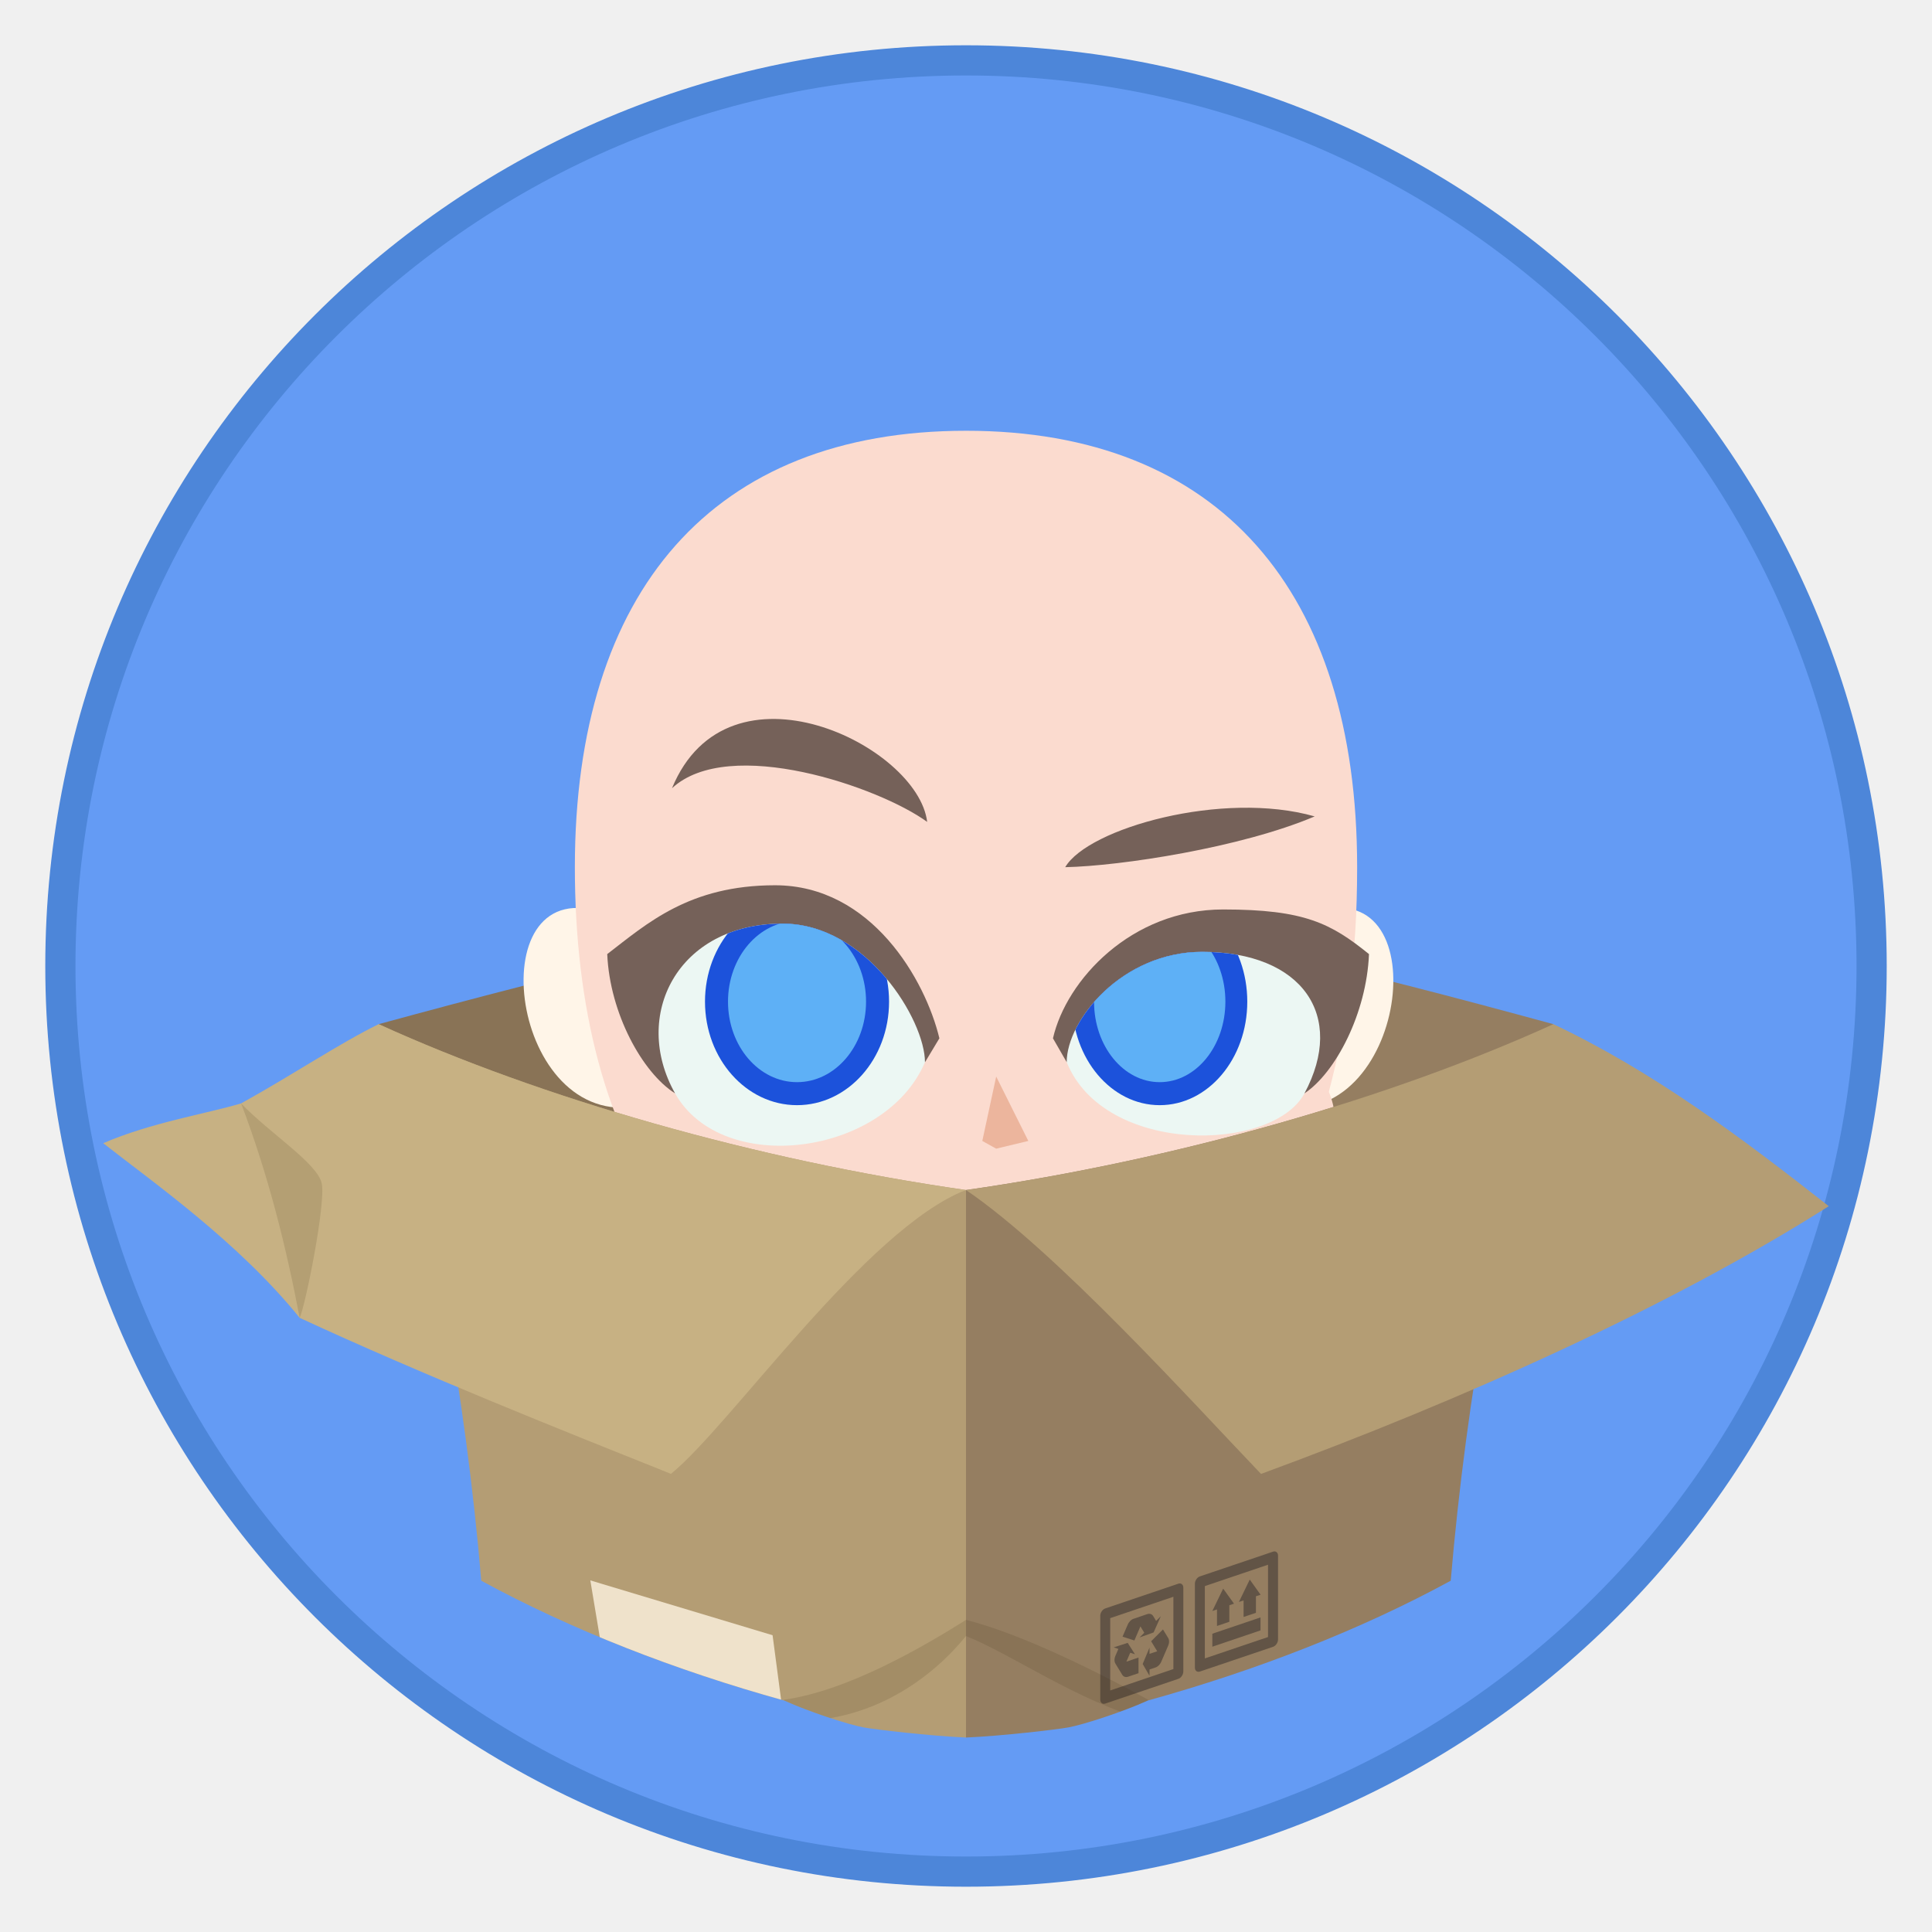
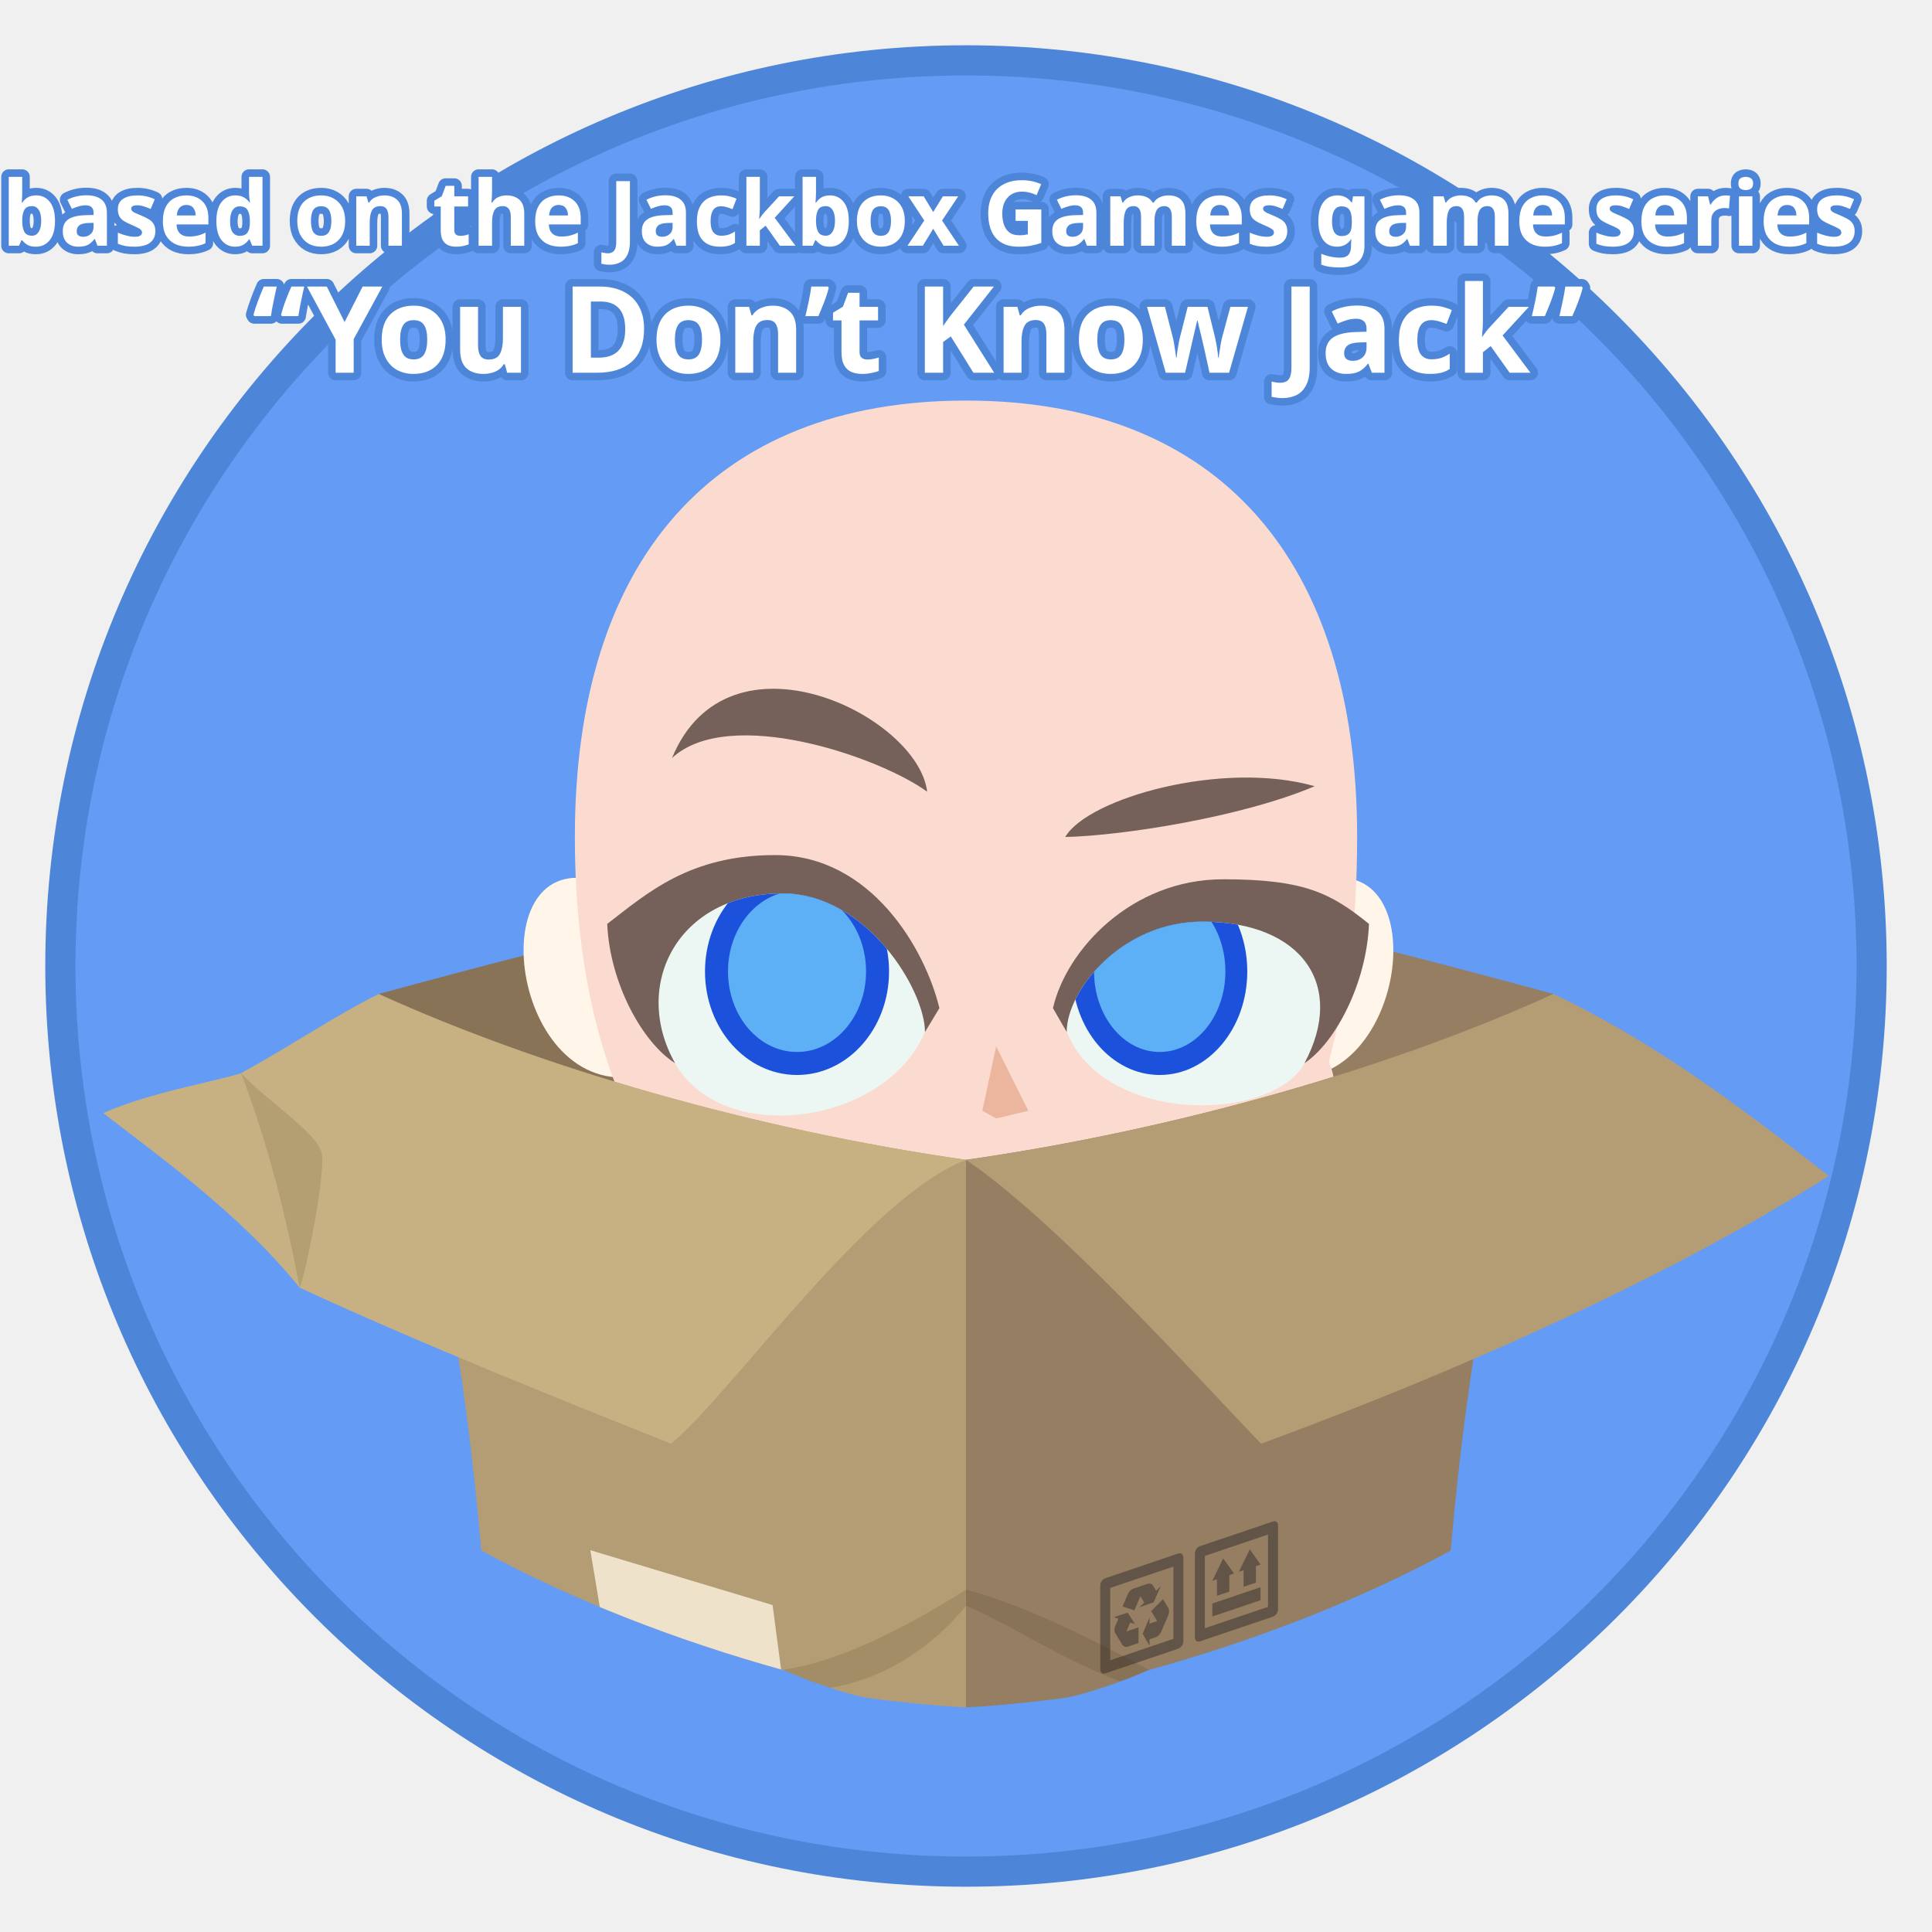
- <svg xmlns="http://www.w3.org/2000/svg" xmlns:xlink="http://www.w3.org/1999/xlink" width="256" height="256">
-   <defs>
+ <svg xmlns="http://www.w3.org/2000/svg" xmlns:xlink="http://www.w3.org/1999/xlink" width="256" height="256" version="1.1" id="svg82">
+   <defs id="defs12">
    <clipPath id="A">
-       <path d="M170.55 715.376c5.804-10.294-.31-18.75-14.236-18.75-11.14 0-18.877 9.048-18.877 14.62 5.257 12.383 28.696 11.966 33.113 4.133z" opacity="1" fill="#ecf7f3" fill-opacity="1" stroke="none" paint-order="stroke fill markers" />
+       <path d="M170.55 715.376c5.804-10.294-.31-18.75-14.236-18.75-11.14 0-18.877 9.048-18.877 14.62 5.257 12.383 28.696 11.966 33.113 4.133z" opacity="1" fill="#ecf7f3" fill-opacity="1" stroke="none" paint-order="stroke fill markers" id="path2" />
    </clipPath>
    <clipPath id="B">
-       <path d="M85.45 715.376c-5.804-10.294.31-22.49 14.236-22.49 11.14 0 18.877 12.788 18.877 18.36-5.257 12.383-26.85 15.242-33.113 4.133z" opacity="1" fill="#ecf7f3" fill-opacity="1" stroke="none" paint-order="stroke fill markers" />
+       <path d="M85.45 715.376c-5.804-10.294.31-22.49 14.236-22.49 11.14 0 18.877 12.788 18.877 18.36-5.257 12.383-26.85 15.242-33.113 4.133z" opacity="1" fill="#ecf7f3" fill-opacity="1" stroke="none" paint-order="stroke fill markers" id="path5" />
    </clipPath>
    <clipPath id="C">
-       <path d="M128 157.685c27.952-4 56.33-12.184 77.828-21.978-6.994 23.762-11.52 49.3-13.6 73.747-11.892 6.483-25.72 11.877-40.147 15.878-3.255 1.478-8.388 3.157-10.484 3.554-1.47.278-8.856 1.14-13.596 1.347L126 228v-68z" opacity="1" fill="#957e61" fill-opacity="1" fill-rule="nonzero" stroke="none" paint-order="stroke fill markers" />
+       <path d="M128 157.685c27.952-4 56.33-12.184 77.828-21.978-6.994 23.762-11.52 49.3-13.6 73.747-11.892 6.483-25.72 11.877-40.147 15.878-3.255 1.478-8.388 3.157-10.484 3.554-1.47.278-8.856 1.14-13.596 1.347L126 228v-68z" opacity="1" fill="#957e61" fill-opacity="1" fill-rule="nonzero" stroke="none" paint-order="stroke fill markers" id="path8" />
    </clipPath>
    <path id="D" d="M162.077 210.5l-1.436 2.965.618-.21v2.192l1.635-.553v-2.192l.618-.21z" />
  </defs>
-   <circle cx="128" cy="128" r="120" fill="#649bf4" stroke="#4d86d9" stroke-width="4" stroke-linejoin="round" paint-order="fill markers stroke" />
-   <path d="M92 168l-41.828-32.293c26.085-7.102 51.885-13.683 77.828-16.18" fill="#897356" paint-order="stroke fill markers" />
-   <path d="M176 168l29.828-32.293c-26.085-7.102-51.885-13.683-77.828-16.18" fill="#957e61" paint-order="stroke fill markers" />
-   <g fill="#fff5e8">
-     <path d="M126 126.562l47.857-5.54c16.693-6 12.847 27.833-3.78 25.654" paint-order="stroke fill markers" />
-     <path d="M128 126.562l-47.857-5.54c-16.693-6-12.847 27.833 3.78 25.654" paint-order="stroke fill markers" />
+   <circle cx="128" cy="128" r="120" id="circle14" style="fill:#649bf4;stroke:#4d86d9;stroke-width:4;stroke-linejoin:round;paint-order:fill markers stroke" />
+   <path d="M 92,164 50.172,131.707 c 26.085,-7.102 51.885,-13.683 77.828,-16.18" id="path16" style="fill:#897356;paint-order:stroke fill markers" />
+   <path d="m 176,164 29.828,-32.293 C 179.743,124.605 153.943,118.024 128,115.527" id="path18" style="fill:#957e61;paint-order:stroke fill markers" />
+   <g id="g24" transform="translate(0,-4)" style="fill:#fff5e8">
+     <path d="m 126,126.562 47.857,-5.54 c 16.693,-6 12.847,27.833 -3.78,25.654" id="path20" style="paint-order:stroke fill markers" />
+     <path d="m 128,126.562 -47.857,-5.54 c -16.693,-6 -12.847,27.833 3.78,25.654" id="path22" style="paint-order:stroke fill markers" />
  </g>
-   <path d="M128 57.078c-33.536 0-51.828 21.244-51.828 57.828S91.9 181.034 134 181.977c33.062-8.86 46.67-26.362 42.078-37.3 2.395-9.268 3.75-17.558 3.75-29.772 0-36.584-18.292-57.828-51.828-57.828z" fill="#fbdbcf" paint-order="stroke fill markers" />
-   <path d="M132 142.648l-1.84 8.533 1.84 1.024 4.258-1.024z" fill="#ecb59d" paint-order="stroke fill markers" />
-   <path d="M122.854 108.906c-6.334-4.62-26.245-11.475-33.812-4.46 7.424-18.028 32.608-5.658 33.812 4.46zm18.292 6c7.333-.15 23.332-2.595 33.056-6.728-12.17-3.476-30.034 1.564-33.056 6.728zm-51.696 29.97c-4.334-2.732-8.652-10.615-8.988-18.454 5.276-4.05 10.862-9.12 22.236-9.12 12.772 0 19.917 12.542 21.775 20.28l-1.9 3.16c-22.283-5.57-33.113-6.22-33.113 4.133z" paint-order="stroke fill markers" fill="#756159" />
-   <g clip-path="url(#B)" transform="translate(4 -570.5)">
-     <path d="M80.785 690.896h38.8v33.126h-38.8z" fill="#ecf7f3" paint-order="stroke fill markers" />
-     <ellipse ry="13.719" rx="12.195" cy="703.222" cx="101.61" fill="#1c52db" paint-order="stroke fill markers" />
-     <ellipse cx="101.61" cy="703.222" rx="9.146" ry="10.67" fill="#5eb0f6" paint-order="stroke fill markers" />
+   <path d="m 128,53.078 c -33.536,0 -51.828,21.244 -51.828,57.828 0,36.584 15.728,66.128 57.828,67.071 33.062,-8.86 46.67,-26.362 42.078,-37.3 2.395,-9.268 3.75,-17.558 3.75,-29.772 0,-36.584 -18.292,-57.828 -51.828,-57.828 z" id="path26" style="fill:#fbdbcf;paint-order:stroke fill markers" />
+   <path d="m 132,138.648 -1.84,8.533 1.84,1.024 4.258,-1.024 z" id="path28" style="fill:#ecb59d;paint-order:stroke fill markers" />
+   <path d="m 122.854,104.906 c -6.334,-4.62 -26.245,-11.475 -33.812,-4.46 7.424,-18.028 32.608,-5.658 33.812,4.46 z m 18.292,6 c 7.333,-0.15 23.332,-2.595 33.056,-6.728 -12.17,-3.476 -30.034,1.564 -33.056,6.728 z m -51.696,29.97 c -4.334,-2.732 -8.652,-10.615 -8.988,-18.454 5.276,-4.05 10.862,-9.12 22.236,-9.12 12.772,0 19.917,12.542 21.775,20.28 l -1.9,3.16 c -22.283,-5.57 -33.113,-6.22 -33.113,4.133 z" id="path30" style="fill:#756159;paint-order:stroke fill markers" />
+   <g clip-path="url(#B)" transform="translate(4,-574.5)" id="g38">
+     <path d="m 80.785,690.896 h 38.8 v 33.126 h -38.8 z" id="path32" style="fill:#ecf7f3;paint-order:stroke fill markers" />
+     <ellipse ry="13.719" rx="12.195" cy="703.222" cx="101.61" id="ellipse34" style="fill:#1c52db;paint-order:stroke fill markers" />
+     <ellipse cx="101.61" cy="703.222" rx="9.146" ry="10.67" id="ellipse36" style="fill:#5eb0f6;paint-order:stroke fill markers" />
  </g>
-   <path d="M172.848 144.876c4.124-2.732 8.232-10.615 8.55-18.454-5.02-4.05-8.505-5.913-19.326-5.913-12.15 0-20.78 9.336-22.548 17.074l1.818 3.16c21.2-5.57 31.505-6.22 31.505 4.133z" fill="#756159" paint-order="stroke fill markers" />
-   <g clip-path="url(#A)" transform="matrix(.95144 0 0 1 10.58117 -570.5)">
-     <path d="M135.39 690.896h38.8v33.126h-38.8z" fill="#ecf7f3" paint-order="stroke fill markers" />
-     <g transform="scale(-1 1)">
-       <ellipse cx="-150.39" cy="703.222" rx="12.195" ry="13.719" fill="#1c52db" paint-order="stroke fill markers" />
-       <ellipse ry="10.67" rx="9.146" cy="703.222" cx="-150.39" fill="#5eb0f6" paint-order="stroke fill markers" />
+   <path d="m 172.848,140.876 c 4.124,-2.732 8.232,-10.615 8.55,-18.454 -5.02,-4.05 -8.505,-5.913 -19.326,-5.913 -12.15,0 -20.78,9.336 -22.548,17.074 l 1.818,3.16 c 21.2,-5.57 31.505,-6.22 31.505,4.133 z" id="path40" style="fill:#756159;paint-order:stroke fill markers" />
+   <g clip-path="url(#A)" transform="matrix(0.95144,0,0,1,10.58117,-574.5)" id="g50">
+     <path d="m 135.39,690.896 h 38.8 v 33.126 h -38.8 z" id="path42" style="fill:#ecf7f3;paint-order:stroke fill markers" />
+     <g transform="scale(-1,1)" id="g48">
+       <ellipse cx="-150.39" cy="703.222" rx="12.195" ry="13.719" id="ellipse44" style="fill:#1c52db;paint-order:stroke fill markers" />
+       <ellipse ry="10.67" rx="9.146" cy="703.222" cx="-150.39" id="ellipse46" style="fill:#5eb0f6;paint-order:stroke fill markers" />
    </g>
  </g>
-   <g clip-path="url(#C)">
-     <path d="M124 119.528h96.638V242.4H124z" fill="#957e61" paint-order="stroke fill markers" />
-     <g fill="#625446">
-       <path d="M146.45 213.127c-.364.123-.66.56-.66.977v11.1c0 .416.295.654.66.53l9.687-3.28c.364-.123.66-.56.66-.977v-11.1c0-.416-.295-.654-.66-.53zm.66 1.285l8.37-2.833v9.582l-8.37 2.833zm11.878-5.53c-.364.123-.66.56-.66.977v11.1c0 .416.295.654.66.53l9.7-3.28c.364-.123.66-.56.66-.977v-11.1c0-.416-.295-.654-.66-.53zm.66 1.285l8.372-2.834v9.582l-8.372 2.834z" dominant-baseline="auto" paint-order="stroke fill markers" />
-       <use xlink:href="#D" paint-order="stroke fill markers" />
-       <path d="M165.6 209.3l-1.436 2.965.618-.2v2.192l1.635-.553v-2.192l.618-.2zm-4.96 7.176l6.383-2.16v1.72l-6.383 2.16z" paint-order="stroke fill markers" />
-       <path d="M154.785 218.07l-.905 2.1c-.177.416-.507.715-.84.802l-.724.245v.83l-.905-1.56.905-2.17v.83l1.02-.346-.804-1.324 1.568-1.567.652 1.072c.188.255.214.674.033 1.087m-4.566-3.577l1.8-.613c.355-.12.663.012.81.302l.362.6.626-.626-.956 2.15-1.865.668.626-.626-.51-.843-.8 1.866-1.57-.504.652-1.514c.148-.394.456-.74.815-.86m-1.506 7.43l-.905-1.488c-.177-.292-.152-.724.033-1.105l.362-.84-.626-.202 1.86-.597.96 1.507-.626-.202-.51 1.184 1.608-.544v2.072l-1.304.44c-.337.143-.67.065-.85-.226z" />
+   <g clip-path="url(#C)" id="g66" transform="translate(0,-4)">
+     <path d="m 124,119.528 h 96.638 V 242.4 H 124 Z" id="path52" style="fill:#957e61;paint-order:stroke fill markers" />
+     <g id="g62" style="fill:#625446">
+       <path d="m 146.45,213.127 c -0.364,0.123 -0.66,0.56 -0.66,0.977 v 11.1 c 0,0.416 0.295,0.654 0.66,0.53 l 9.687,-3.28 c 0.364,-0.123 0.66,-0.56 0.66,-0.977 v -11.1 c 0,-0.416 -0.295,-0.654 -0.66,-0.53 z m 0.66,1.285 8.37,-2.833 v 9.582 l -8.37,2.833 z m 11.878,-5.53 c -0.364,0.123 -0.66,0.56 -0.66,0.977 v 11.1 c 0,0.416 0.295,0.654 0.66,0.53 l 9.7,-3.28 c 0.364,-0.123 0.66,-0.56 0.66,-0.977 v -11.1 c 0,-0.416 -0.295,-0.654 -0.66,-0.53 z m 0.66,1.285 8.372,-2.834 v 9.582 l -8.372,2.834 z" dominant-baseline="auto" id="path54" style="dominant-baseline:auto;paint-order:stroke fill markers" />
+       <use xlink:href="#D" id="use56" style="paint-order:stroke fill markers" x="0" y="0" width="100%" height="100%" />
+       <path d="m 165.6,209.3 -1.436,2.965 0.618,-0.2 v 2.192 l 1.635,-0.553 v -2.192 l 0.618,-0.2 z m -4.96,7.176 6.383,-2.16 v 1.72 l -6.383,2.16 z" id="path58" style="paint-order:stroke fill markers" />
+       <path d="m 154.785,218.07 -0.905,2.1 c -0.177,0.416 -0.507,0.715 -0.84,0.802 l -0.724,0.245 v 0.83 l -0.905,-1.56 0.905,-2.17 v 0.83 l 1.02,-0.346 -0.804,-1.324 1.568,-1.567 0.652,1.072 c 0.188,0.255 0.214,0.674 0.033,1.087 m -4.566,-3.577 1.8,-0.613 c 0.355,-0.12 0.663,0.012 0.81,0.302 l 0.362,0.6 0.626,-0.626 -0.956,2.15 -1.865,0.668 0.626,-0.626 -0.51,-0.843 -0.8,1.866 -1.57,-0.504 0.652,-1.514 c 0.148,-0.394 0.456,-0.74 0.815,-0.86 m -1.506,7.43 -0.905,-1.488 c -0.177,-0.292 -0.152,-0.724 0.033,-1.105 l 0.362,-0.84 -0.626,-0.202 1.86,-0.597 0.96,1.507 -0.626,-0.202 -0.51,1.184 1.608,-0.544 v 2.072 l -1.304,0.44 c -0.337,0.143 -0.67,0.065 -0.85,-0.226 z" id="path60" />
    </g>
-     <path d="M152.133 225.225c-6.498-3.606-16.885-8.772-24.133-10.58-1.727 2.03-6.133-.296 0 2.137 6.09 2.415 14.707 8.602 24.133 11.22" fill="#3d2e13" fill-opacity=".137" paint-order="stroke fill markers" />
+     <path d="m 152.133,225.225 c -6.498,-3.606 -16.885,-8.772 -24.133,-10.58 -1.727,2.03 -6.133,-0.296 0,2.137 6.09,2.415 14.707,8.602 24.133,11.22" id="path64" style="fill:#3d2e13;fill-opacity:0.137;paint-order:stroke fill markers" />
  </g>
-   <g clip-path="url(#C)" transform="matrix(-1 0 0 1 256 0)">
-     <path d="M128 119.528h92.638V242.4H128z" fill="#b49d74" paint-order="stroke fill markers" />
-     <path d="M175.856 220.95l1.923-11.54-24.15 7.266-1.496 11.327" fill="#efe2cb" paint-order="stroke fill markers" />
-     <path d="M152.133 225.225c-8.442-1.175-18.345-6.946-24.133-10.58v2.137c4.15 5.13 12.378 11.86 24.133 11.22" fill="#3d2e13" fill-opacity=".137" paint-order="stroke fill markers" />
+   <g clip-path="url(#C)" transform="matrix(-1,0,0,1,256,-4)" id="g74">
+     <path d="m 128,119.528 h 92.638 V 242.4 H 128 Z" id="path68" style="fill:#b49d74;paint-order:stroke fill markers" />
+     <path d="m 175.856,220.95 1.923,-11.54 -24.15,7.266 -1.496,11.327" id="path70" style="fill:#efe2cb;paint-order:stroke fill markers" />
+     <path d="M 152.133,225.225 C 143.691,224.05 133.788,218.279 128,214.645 v 2.137 c 4.15,5.13 12.378,11.86 24.133,11.22" id="path72" style="fill:#3d2e13;fill-opacity:0.137;paint-order:stroke fill markers" />
  </g>
-   <path d="M128 157.685c-27.952-4-56.33-12.184-77.828-21.978-5.236 2.573-11.13 6.556-18.22 10.5-4.652 1.38-11.97 2.545-18.274 5.274 6.426 5.05 17.882 13.052 26.03 23.14 16.358 7.578 35.177 15.065 49.198 20.673 7.908-6.412 25.86-32.485 39.093-37.62z" fill="#c7b183" paint-order="stroke fill markers" />
-   <path d="M31.952 146.218c3.632 9.55 6.005 19.175 7.757 28.414.79-1.768 3.462-15.125 2.928-17.797s-6.943-6.702-10.685-10.617z" fill="#3d2e13" fill-opacity=".137" paint-order="stroke fill markers" />
-   <path d="M167.093 195.304c-9.404-9.83-27.142-29.493-39.093-37.62 27.952-4 56.33-12.184 77.828-21.978 13.23 6.263 24.947 15.05 36.494 24.12-20.823 13.218-48.4 25.624-75.23 35.477z" fill="#b49d74" paint-order="stroke fill markers" />
+   <path d="m 128,153.685 c -27.952,-4 -56.33,-12.184 -77.828,-21.978 -5.236,2.573 -11.13,6.556 -18.22,10.5 -4.652,1.38 -11.97,2.545 -18.274,5.274 6.426,5.05 17.882,13.052 26.03,23.14 16.358,7.578 35.177,15.065 49.198,20.673 7.908,-6.412 25.86,-32.485 39.093,-37.62 z" id="path76" style="fill:#c7b183;paint-order:stroke fill markers" />
+   <path d="m 31.952,142.218 c 3.632,9.55 6.005,19.175 7.757,28.414 0.79,-1.768 3.462,-15.125 2.928,-17.797 -0.534,-2.672 -6.943,-6.702 -10.685,-10.617 z" id="path78" style="fill:#3d2e13;fill-opacity:0.137;paint-order:stroke fill markers" />
+   <path d="m 167.093,191.304 c -9.404,-9.83 -27.142,-29.493 -39.093,-37.62 27.952,-4 56.33,-12.184 77.828,-21.978 13.23,6.263 24.947,15.05 36.494,24.12 -20.823,13.218 -48.4,25.624 -75.23,35.477 z" id="path80" style="fill:#b49d74;paint-order:stroke fill markers" />
+   <text xml:space="preserve" style="font-style:normal;font-variant:normal;font-weight:bold;font-stretch:normal;font-size:12px;line-height:1.4;font-family:'Atkinson Hyperlegible';-inkscape-font-specification:'Atkinson Hyperlegible Bold';font-variant-ligatures:normal;font-variant-position:normal;font-variant-caps:normal;font-variant-numeric:normal;font-variant-alternates:normal;font-feature-settings:normal;text-indent:0;text-align:center;text-decoration:none;text-decoration-line:none;text-decoration-style:solid;text-decoration-color:#000000;letter-spacing:normal;word-spacing:normal;text-transform:none;writing-mode:lr-tb;direction:ltr;text-orientation:mixed;dominant-baseline:auto;baseline-shift:baseline;text-anchor:middle;white-space:normal;shape-padding:0;opacity:1;vector-effect:none;fill:#ffffff;fill-opacity:1;fill-rule:nonzero;stroke:#4d86d9;stroke-width:2;stroke-linecap:butt;stroke-linejoin:round;stroke-miterlimit:4;stroke-dasharray:none;stroke-dashoffset:0;stroke-opacity:1;paint-order:stroke fill markers" x="127.893" y="32.563" id="text895">
+     <tspan id="tspan893" x="127.893" y="32.563">based on the Jackbox Games game series</tspan>
+   </text>
+   <text id="text899" y="49.394" x="127.893" style="font-style:normal;font-variant:normal;font-weight:bold;font-stretch:normal;font-size:16px;line-height:1.4;font-family:'Atkinson Hyperlegible';-inkscape-font-specification:'Atkinson Hyperlegible Bold';font-variant-ligatures:normal;font-variant-position:normal;font-variant-caps:normal;font-variant-numeric:normal;font-variant-alternates:normal;font-feature-settings:normal;text-indent:0;text-align:center;text-decoration:none;text-decoration-line:none;text-decoration-style:solid;text-decoration-color:#000000;letter-spacing:normal;word-spacing:normal;text-transform:none;writing-mode:lr-tb;direction:ltr;text-orientation:mixed;dominant-baseline:auto;baseline-shift:baseline;text-anchor:middle;white-space:normal;shape-padding:0;opacity:1;vector-effect:none;fill:#ffffff;fill-opacity:1;fill-rule:nonzero;stroke:#4d86d9;stroke-width:2;stroke-linecap:butt;stroke-linejoin:round;stroke-miterlimit:4;stroke-dasharray:none;stroke-dashoffset:0;stroke-opacity:1;paint-order:stroke fill markers" xml:space="preserve">
+     <tspan y="49.394" x="127.893" id="tspan897">“You Don’t Know Jack”</tspan>
+   </text>
</svg>
